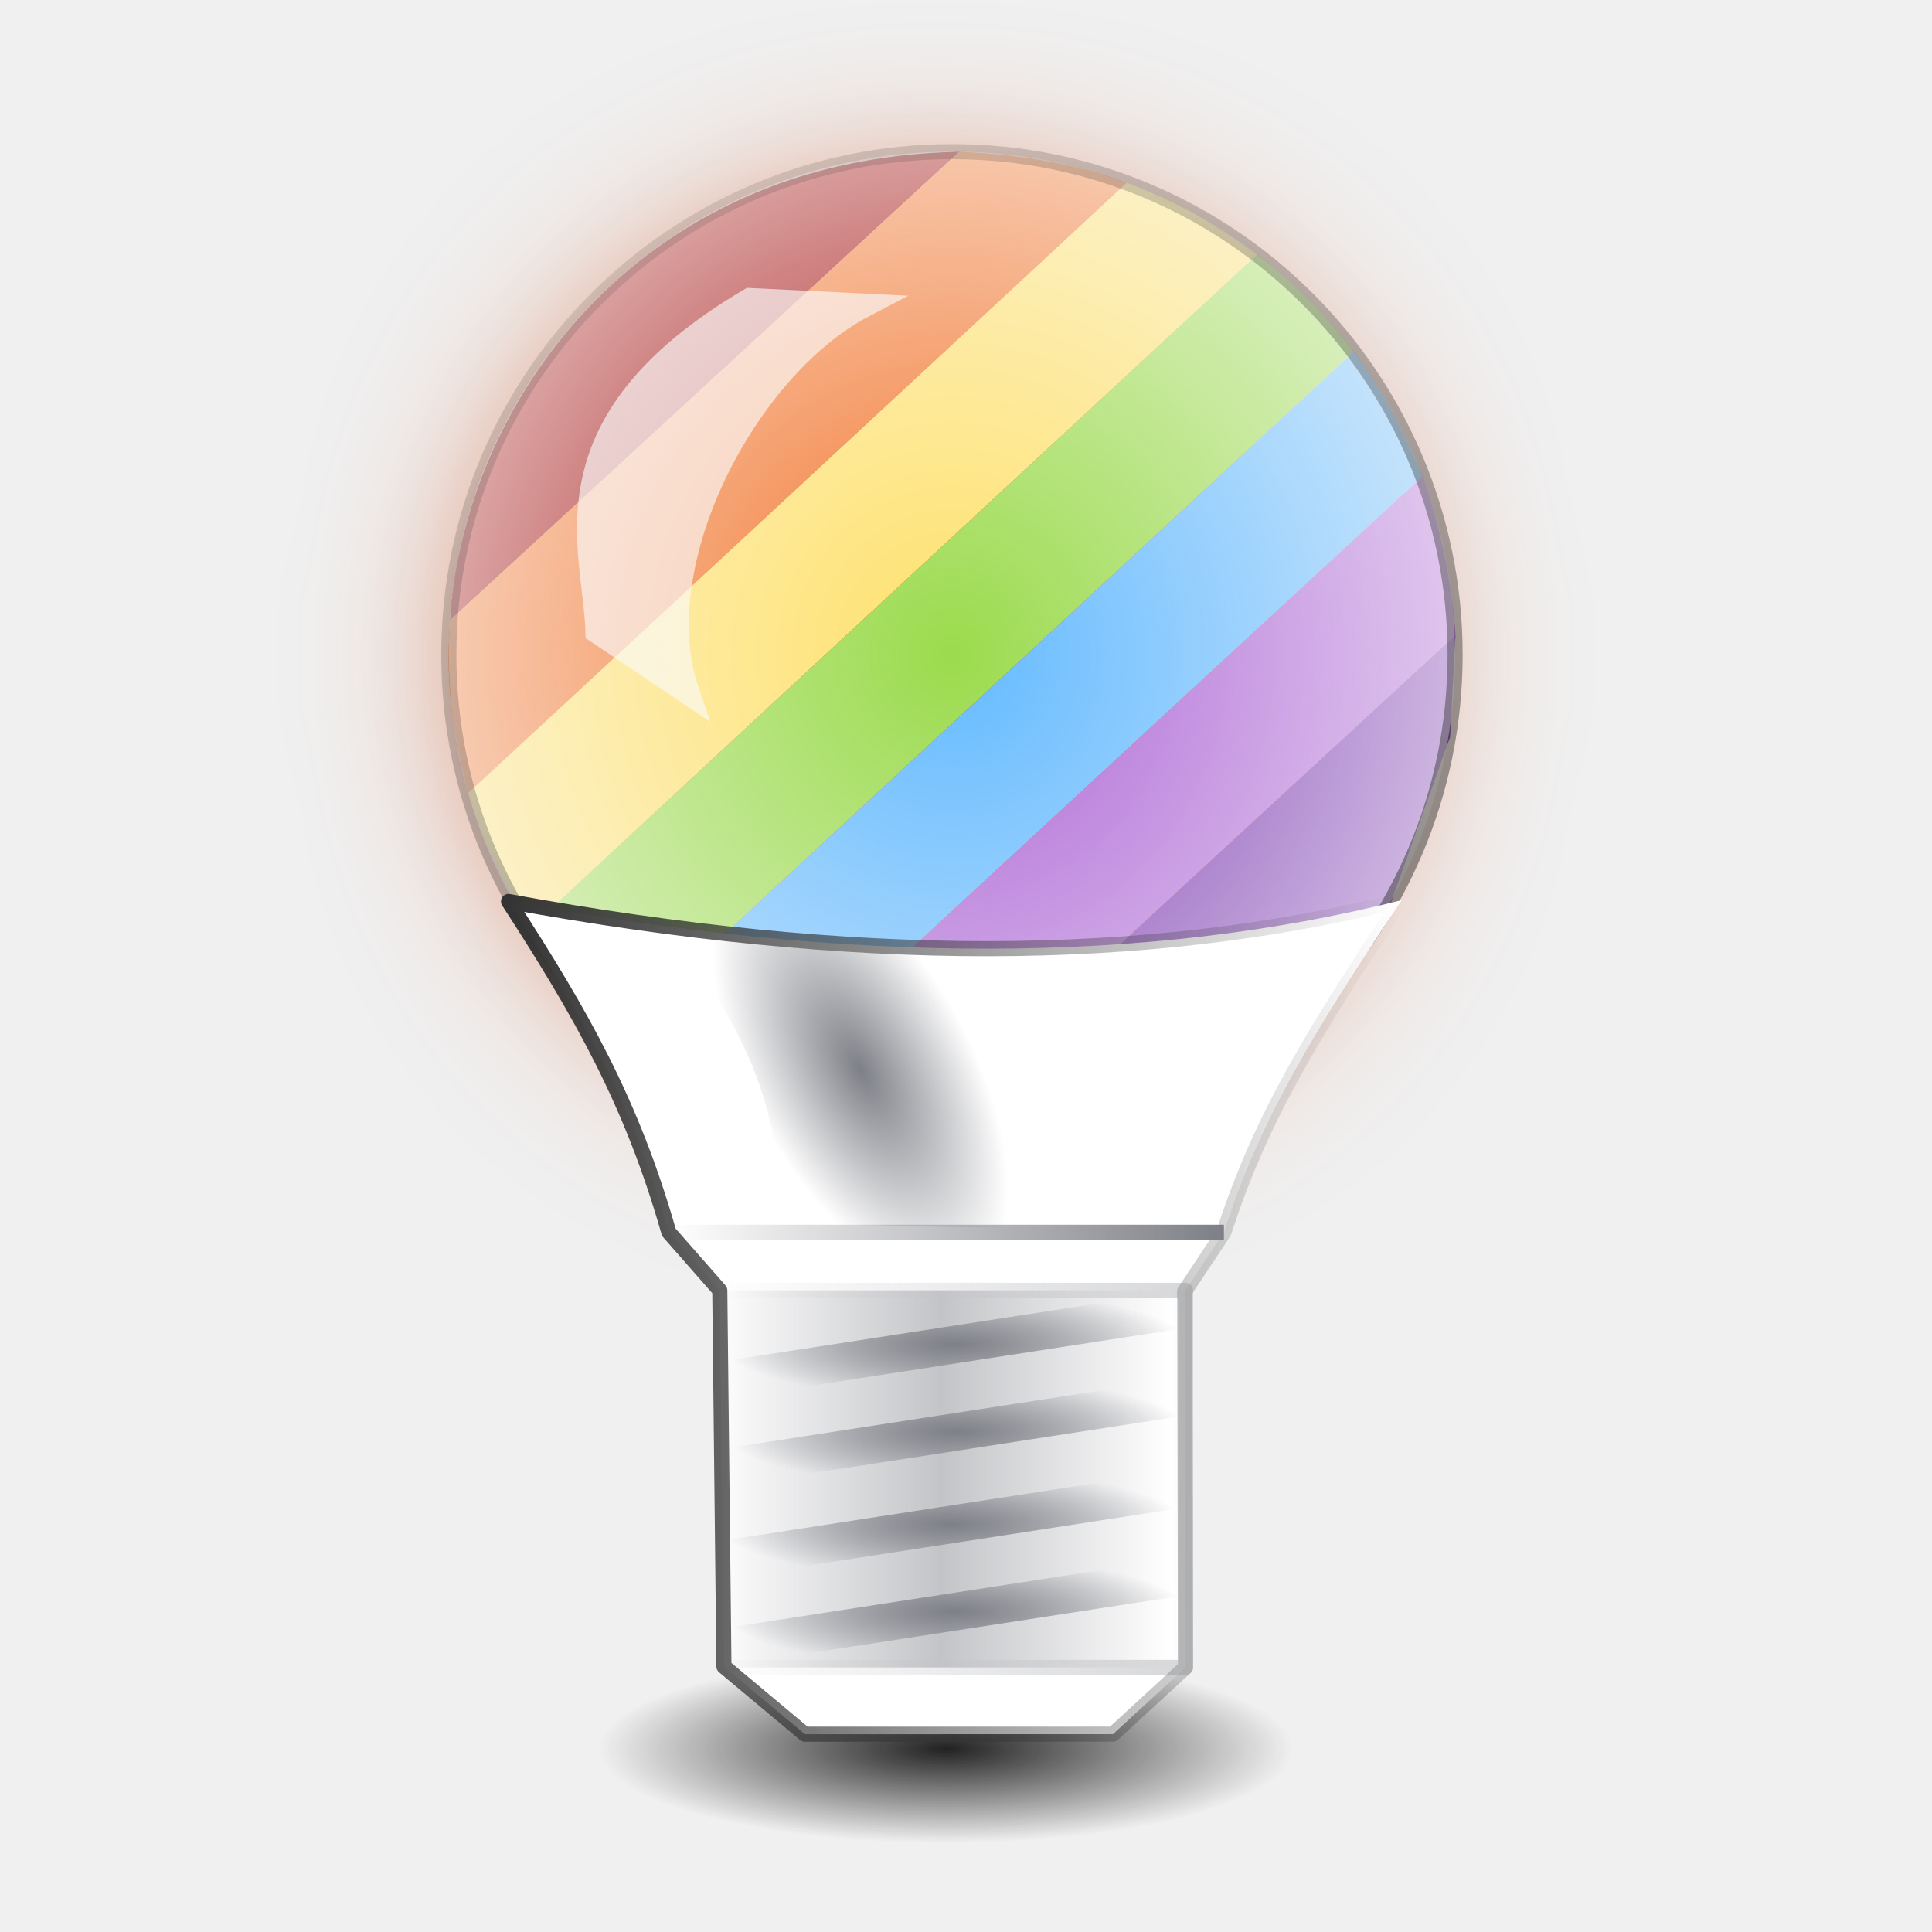
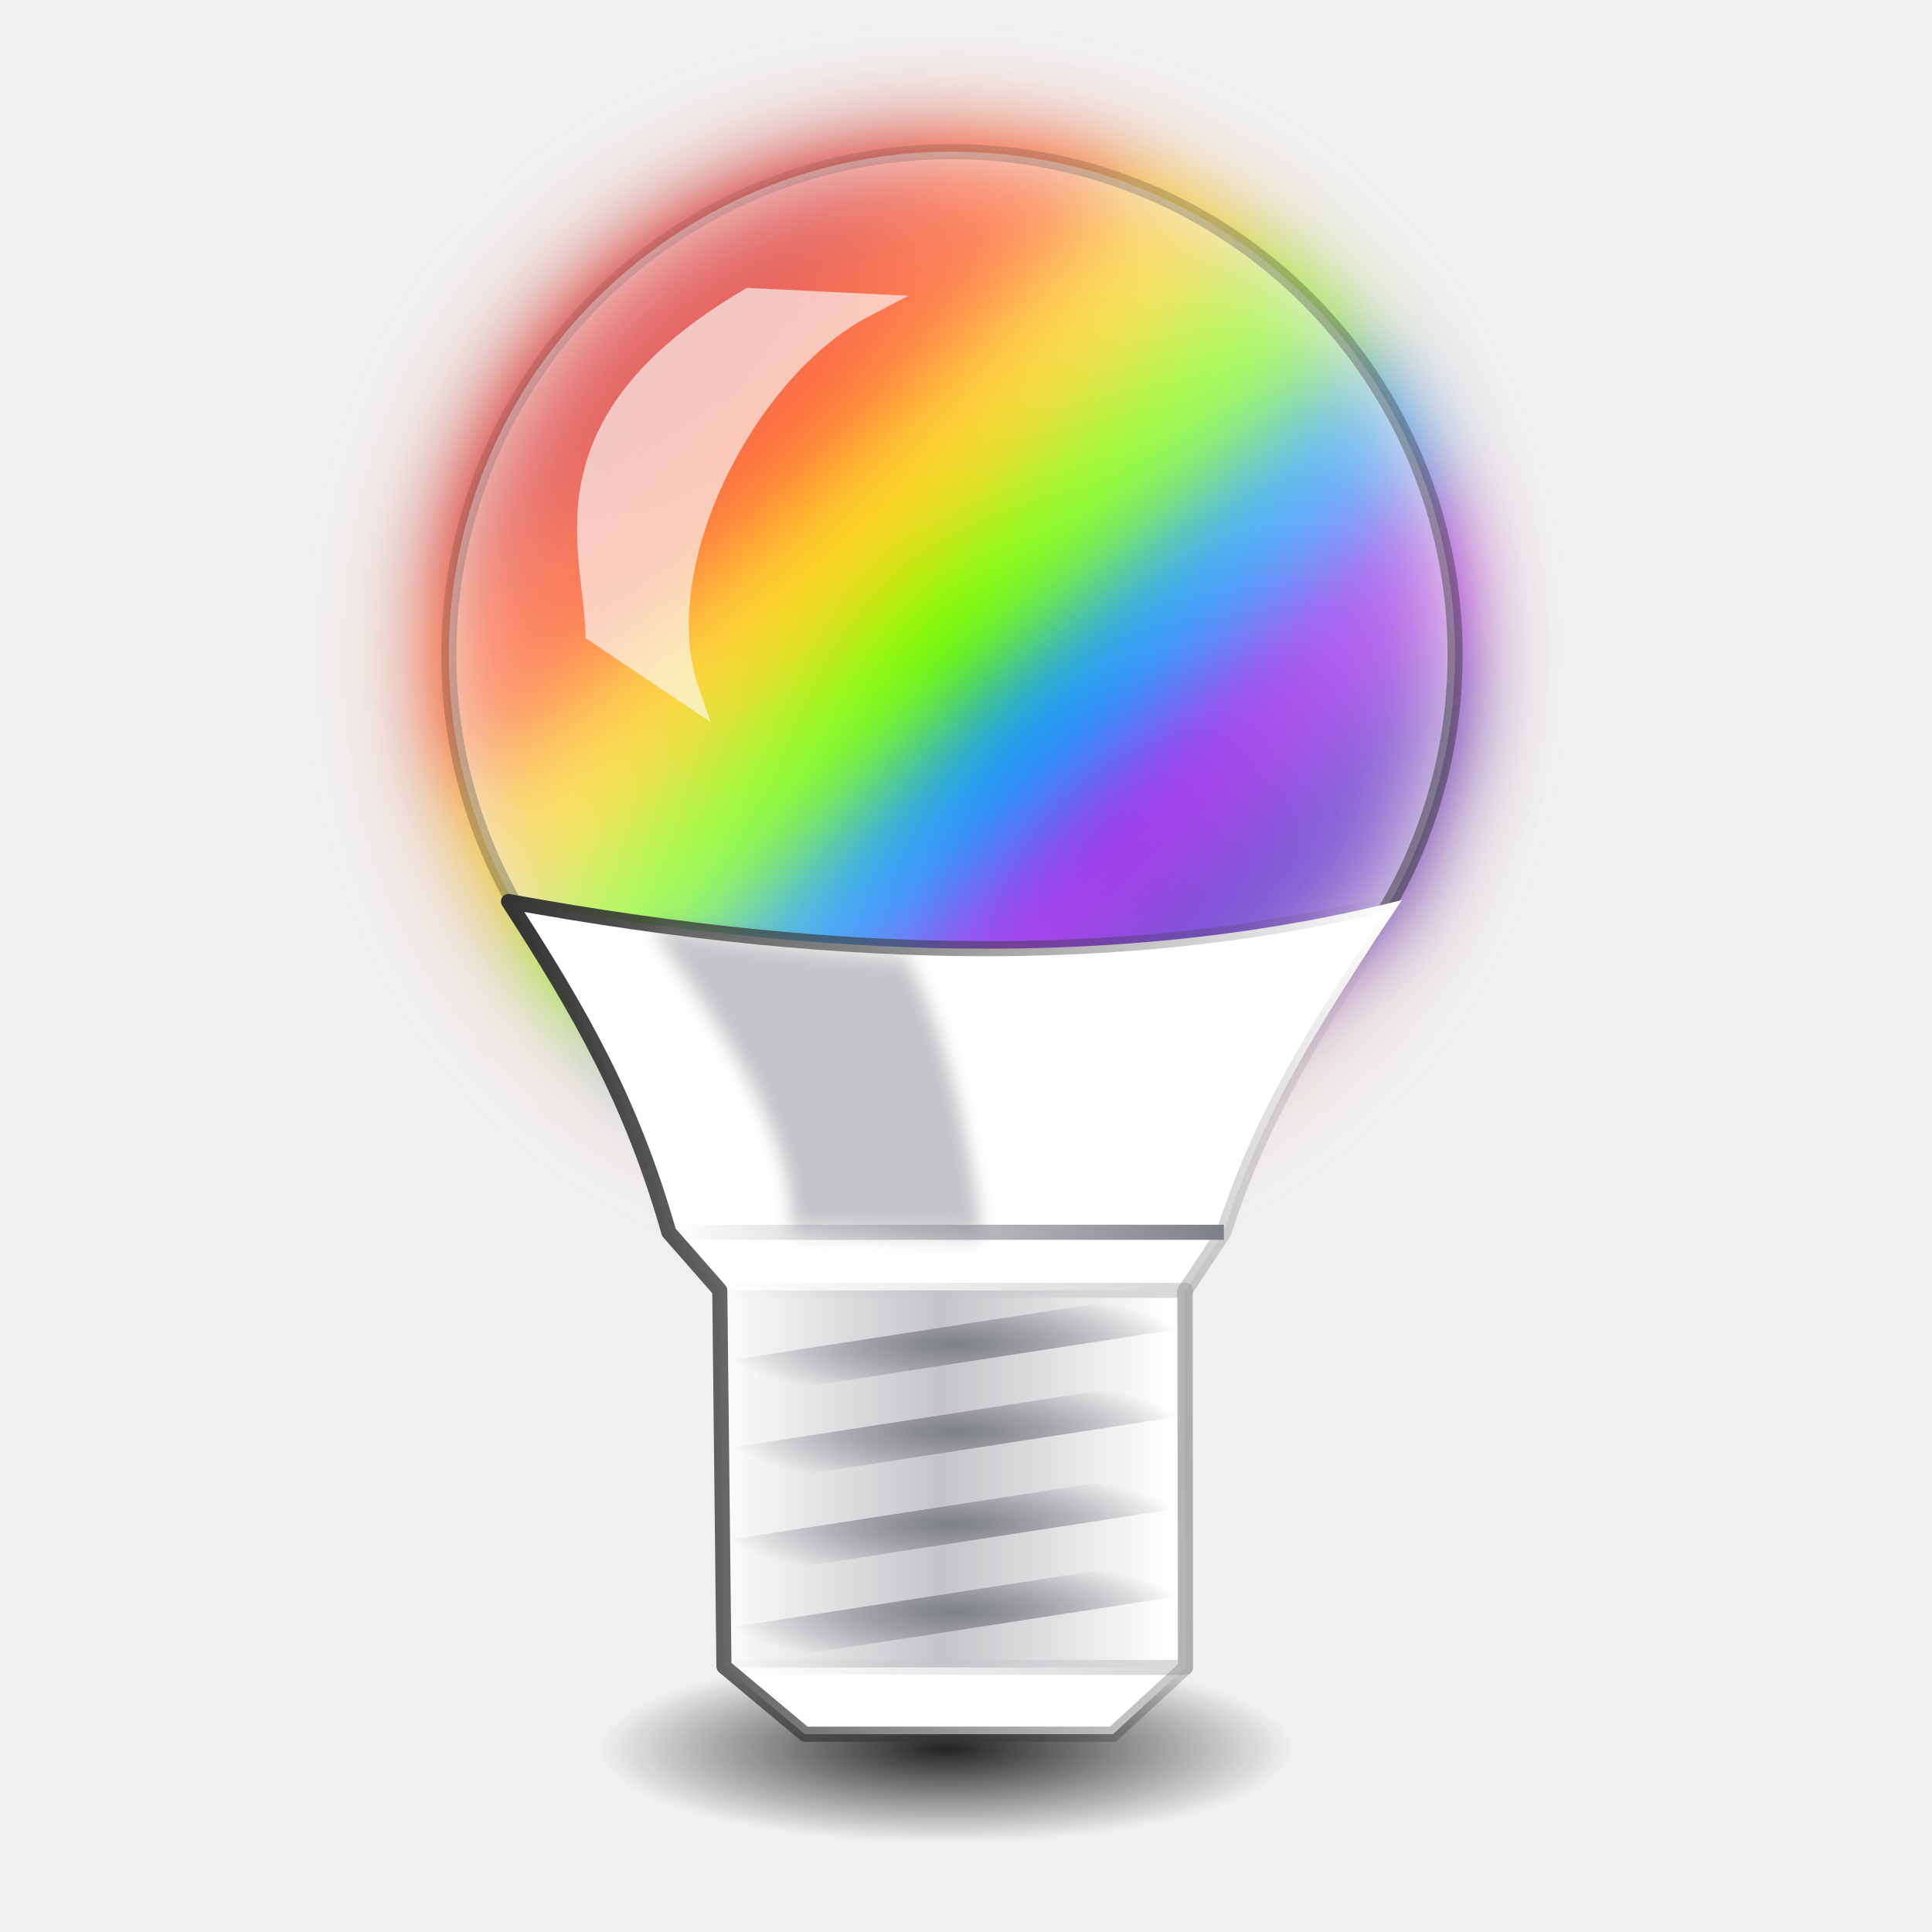
<svg xmlns="http://www.w3.org/2000/svg" xmlns:xlink="http://www.w3.org/1999/xlink" width="128" height="128" viewBox="0 0 512 512" version="1.1" id="svg5">
  <defs id="defs2">
    <linearGradient id="linearGradient18780">
      <stop style="stop-color:#fafafa;stop-opacity:0;" offset="0" id="stop18778" />
      <stop style="stop-color:#fafafa;stop-opacity:1;" offset="1" id="stop18776" />
    </linearGradient>
    <linearGradient id="linearGradient7182">
      <stop style="stop-color:#333333;stop-opacity:1;" offset="0" id="stop7178" />
      <stop style="stop-color:#333333;stop-opacity:0;" offset="1" id="stop7180" />
    </linearGradient>
    <linearGradient id="linearGradient3370">
      <stop style="stop-color:#7e8087;stop-opacity:1;" offset="0" id="stop3366" />
      <stop style="stop-color:#7e8087;stop-opacity:0;" offset="1" id="stop3368" />
    </linearGradient>
    <linearGradient id="linearGradient1280">
      <stop style="stop-color:#7e8087;stop-opacity:0;" offset="0" id="stop1278" />
      <stop style="stop-color:#7e8087;stop-opacity:1;" offset="1" id="stop1276" />
    </linearGradient>
    <linearGradient id="linearGradient1068">
      <stop style="stop-color:#d4d4d4;stop-opacity:1;" offset="0" id="stop1064" />
      <stop style="stop-color:#d4d4d4;stop-opacity:0;" offset="1" id="stop1066" />
    </linearGradient>
    <linearGradient id="linearGradient13118">
      <stop style="stop-color:#dc8add;stop-opacity:1;" offset="0" id="stop13114" />
      <stop style="stop-color:#dc8add;stop-opacity:0;" offset="1" id="stop13116" />
    </linearGradient>
    <linearGradient id="linearGradient11882">
      <stop style="stop-color:#ffa348;stop-opacity:0;" offset="0" id="stop11880" />
      <stop style="stop-color:#ffa348;stop-opacity:1;" offset="1" id="stop11878" />
    </linearGradient>
    <linearGradient id="linearGradient2089">
      <stop style="stop-color:#813d9c;stop-opacity:1;" offset="0" id="stop2085" />
      <stop style="stop-color:#813d9c;stop-opacity:0;" offset="1" id="stop2087" />
    </linearGradient>
    <linearGradient id="linearGradient1949">
      <stop style="stop-color:#f66151;stop-opacity:1;" offset="0" id="stop1945" />
      <stop style="stop-color:#f66151;stop-opacity:0;" offset="1" id="stop1947" />
    </linearGradient>
    <linearGradient id="linearGradient1923-0">
      <stop style="stop-color:#ffa348;stop-opacity:1;" offset="0" id="stop1919" />
      <stop style="stop-color:#ffa348;stop-opacity:0;" offset="1" id="stop1921" />
    </linearGradient>
    <linearGradient id="linearGradient1897">
      <stop style="stop-color:#f9f06b;stop-opacity:1;" offset="0" id="stop1893" />
      <stop style="stop-color:#f9f06b;stop-opacity:0;" offset="1" id="stop1895" />
    </linearGradient>
    <linearGradient id="linearGradient1871">
      <stop style="stop-color:#57e389;stop-opacity:1;" offset="0" id="stop1867" />
      <stop style="stop-color:#57e389;stop-opacity:0;" offset="1" id="stop1869" />
    </linearGradient>
    <linearGradient id="linearGradient1819">
      <stop style="stop-color:#62a0ea;stop-opacity:1;" offset="0" id="stop1815" />
      <stop style="stop-color:#62a0ea;stop-opacity:0;" offset="1" id="stop1817" />
    </linearGradient>
    <radialGradient xlink:href="#linearGradient1819" id="radialGradient1821" cx="622.897" cy="369.873" fx="622.897" fy="369.873" r="184.958" gradientUnits="userSpaceOnUse" />
    <radialGradient xlink:href="#linearGradient1871" id="radialGradient1873" cx="363.512" cy="436.192" fx="363.512" fy="436.192" r="184.958" gradientUnits="userSpaceOnUse" />
    <radialGradient xlink:href="#linearGradient1897" id="radialGradient1899" cx="124.643" cy="485.383" fx="124.643" fy="485.383" r="184.958" gradientUnits="userSpaceOnUse" />
    <radialGradient xlink:href="#linearGradient1923-0" id="radialGradient1925" cx="58.775" cy="232.198" fx="58.775" fy="232.198" r="184.958" gradientUnits="userSpaceOnUse" />
    <radialGradient xlink:href="#linearGradient1949" id="radialGradient1951" cx="17.813" cy="10.987" fx="17.813" fy="10.987" r="184.958" gradientUnits="userSpaceOnUse" gradientTransform="translate(37.63522,-25.53806)" />
    <radialGradient xlink:href="#linearGradient2089" id="radialGradient2091" cx="495.272" cy="-124.637" fx="495.272" fy="-124.637" r="184.958" gradientUnits="userSpaceOnUse" gradientTransform="translate(-43.60781,8.774771)" />
    <radialGradient xlink:href="#linearGradient13118" id="radialGradient13120" cx="559.746" cy="124.105" fx="559.746" fy="124.105" r="184.958" gradientUnits="userSpaceOnUse" />
    <filter style="color-interpolation-filters:sRGB" id="filter25035" x="-0.106" y="-0.113" width="1.213" height="1.225">
      <feGaussianBlur stdDeviation="6.815" id="feGaussianBlur25037" />
    </filter>
    <filter style="color-interpolation-filters:sRGB" id="filter25123" x="-0.017" y="-0.017" width="1.033" height="1.034">
      <feGaussianBlur stdDeviation="1.224" id="feGaussianBlur25125" />
    </filter>
    <filter style="color-interpolation-filters:sRGB" id="filter25199" x="-0.011" y="-0.011" width="1.022" height="1.022">
      <feGaussianBlur stdDeviation="0.625" id="feGaussianBlur25201" />
    </filter>
    <filter style="color-interpolation-filters:sRGB" id="filter25203" x="-0.008" y="-0.008" width="1.015" height="1.015">
      <feGaussianBlur stdDeviation="2.825" id="feGaussianBlur25205" />
    </filter>
    <linearGradient xlink:href="#linearGradient1280" id="linearGradient1290" x1="202.786" y1="362.523" x2="251.512" y2="362.523" gradientUnits="userSpaceOnUse" spreadMethod="reflect" gradientTransform="matrix(1.246496,0,0,1.246496,-64.02158,-59.96178)" />
-     <radialGradient xlink:href="#linearGradient3370" id="radialGradient3374" cx="237.523" cy="277.282" fx="237.523" fy="277.282" r="40.107" gradientTransform="matrix(0.6441857,-0.3501289,0.7348521,1.35202,-128.731,-8.135097)" gradientUnits="userSpaceOnUse" />
    <linearGradient xlink:href="#linearGradient7182" id="linearGradient7184" x1="194.425" y1="-20.108" x2="240.937" y2="-20.108" gradientUnits="userSpaceOnUse" />
    <linearGradient xlink:href="#linearGradient7182" id="linearGradient7656" gradientUnits="userSpaceOnUse" x1="194.425" y1="-20.108" x2="240.937" y2="-20.108" gradientTransform="matrix(0.998363,0,0,0.9981288,-703.5241,47.83621)" />
    <linearGradient xlink:href="#linearGradient7182" id="linearGradient9452" gradientUnits="userSpaceOnUse" gradientTransform="matrix(0.8155879,0,0,0.8153967,-581.0616,102.8671)" x1="194.425" y1="-20.108" x2="240.937" y2="-20.108" />
    <radialGradient xlink:href="#linearGradient7512" id="radialGradient7514" cx="252.891" cy="414.704" fx="252.891" fy="414.704" r="70.093" gradientTransform="matrix(1.312558,0,0,0.3563565,-81.20492,315.6816)" gradientUnits="userSpaceOnUse" />
    <linearGradient id="linearGradient7512">
      <stop style="stop-color:#000000;stop-opacity:1;" offset="0" id="stop7508" />
      <stop style="stop-color:#000000;stop-opacity:0;" offset="1" id="stop7510" />
    </linearGradient>
    <radialGradient xlink:href="#linearGradient3370" id="radialGradient15242" cx="253.074" cy="356.173" fx="253.074" fy="356.173" r="62.086" gradientTransform="matrix(1,0,0,0.2318654,0,273.7254)" gradientUnits="userSpaceOnUse" />
    <radialGradient xlink:href="#linearGradient3370" id="radialGradient15250" cx="253.639" cy="379.286" fx="253.639" fy="379.286" r="62.086" gradientTransform="matrix(1,0,0,0.2318653,0,291.4794)" gradientUnits="userSpaceOnUse" />
    <radialGradient xlink:href="#linearGradient3370" id="radialGradient15260" cx="252.202" cy="403.833" fx="252.202" fy="403.833" r="62.086" gradientTransform="matrix(1,0,0,0.2318653,0,310.3349)" gradientUnits="userSpaceOnUse" />
    <radialGradient xlink:href="#linearGradient3370" id="radialGradient15272" cx="253.122" cy="426.964" fx="253.122" fy="426.964" r="62.086" gradientTransform="matrix(1,0,0,0.2318653,0,328.102)" gradientUnits="userSpaceOnUse" />
    <linearGradient xlink:href="#linearGradient7182" id="linearGradient15318" x1="132.768" y1="348.995" x2="370.787" y2="348.995" gradientUnits="userSpaceOnUse" gradientTransform="translate(0,0.1365116)" />
    <linearGradient xlink:href="#linearGradient1280" id="linearGradient16517" x1="188.75" y1="391.785" x2="377.627" y2="394.434" gradientUnits="userSpaceOnUse" gradientTransform="translate(0,0.1365116)" />
    <linearGradient xlink:href="#linearGradient1280" id="linearGradient18055" x1="177.251" y1="326.434" x2="324.348" y2="326.434" gradientUnits="userSpaceOnUse" gradientTransform="translate(0,0.1365116)" />
-     <radialGradient xlink:href="#linearGradient18780" id="radialGradient18782" cx="252.28" cy="173.522" fx="252.28" fy="173.522" r="135.338" gradientUnits="userSpaceOnUse" gradientTransform="matrix(1.520819,-0.00368517,0.00388562,1.603538,-132.0666,-103.7972)" />
+     <radialGradient xlink:href="#linearGradient18780" id="radialGradient18782" cx="252.28" cy="173.522" fx="252.28" fy="173.522" r="135.338" gradientUnits="userSpaceOnUse" gradientTransform="matrix(2.057685,1.2909171e-8,0,2.171208,-266.833,-203.23)" />
    <filter style="color-interpolation-filters:sRGB" id="filter26939" x="-0.287" y="-0.287" width="1.575" height="1.575">
      <feGaussianBlur stdDeviation="26.67" id="feGaussianBlur26941" />
    </filter>
    <linearGradient xlink:href="#linearGradient7182" id="linearGradient1000" gradientUnits="userSpaceOnUse" gradientTransform="translate(4.350359,160.7953)" x1="501.529" y1="413.202" x2="91.941" y2="-167.924" />
+     <filter style="color-interpolation-filters:sRGB" id="filter2997" x="-0.062" y="-0.093" width="1.124" height="1.186">
+       <feGaussianBlur stdDeviation="3.125" id="feGaussianBlur2999" />
+     </filter>
+     <filter style="color-interpolation-filters:sRGB;" id="filter3220" x="0" y="0" width="1" height="1">
+       <feColorMatrix values="1.72 -0.5 -0.5 0 0 -0.5 1.72 -0.5 0 0 -0.5 -0.5 1.72 0 0 0 0 0 1 0 " id="feColorMatrix3218" />
+     </filter>
+     <filter style="color-interpolation-filters:sRGB;" id="filter3224" x="0" y="0" width="1" height="1">
+       <feColorMatrix values="1.72 -0.5 -0.5 0 0 -0.5 1.72 -0.5 0 0 -0.5 -0.5 1.72 0 0 0 0 0 1 0 " id="feColorMatrix3222" />
+     </filter>
+     <filter style="color-interpolation-filters:sRGB;" id="filter3228" x="0" y="0" width="1" height="1">
+       <feColorMatrix values="1.72 -0.5 -0.5 0 0 -0.5 1.72 -0.5 0 0 -0.5 -0.5 1.72 0 0 0 0 0 1 0 " id="feColorMatrix3226" />
+     </filter>
+     <filter style="color-interpolation-filters:sRGB;" id="filter3232" x="0" y="0" width="1" height="1">
+       <feColorMatrix values="1.72 -0.5 -0.5 0 0 -0.5 1.72 -0.5 0 0 -0.5 -0.5 1.72 0 0 0 0 0 1 0 " id="feColorMatrix3230" />
+     </filter>
+     <filter style="color-interpolation-filters:sRGB;" id="filter3236" x="0" y="0" width="1" height="1">
+       <feColorMatrix values="1.72 -0.5 -0.5 0 0 -0.5 1.72 -0.5 0 0 -0.5 -0.5 1.72 0 0 0 0 0 1 0 " id="feColorMatrix3234" />
+     </filter>
+     <filter style="color-interpolation-filters:sRGB;" id="filter3240" x="0" y="0" width="1" height="1">
+       <feColorMatrix values="1.72 -0.5 -0.5 0 0 -0.5 1.72 -0.5 0 0 -0.5 -0.5 1.72 0 0 0 0 0 1 0 " id="feColorMatrix3238" />
+     </filter>
+     <filter style="color-interpolation-filters:sRGB;" id="filter3244" x="0" y="0" width="1" height="1">
+       <feColorMatrix values="1.72 -0.5 -0.5 0 0 -0.5 1.72 -0.5 0 0 -0.5 -0.5 1.72 0 0 0 0 0 1 0 " id="feColorMatrix3242" />
+     </filter>
+     <filter style="color-interpolation-filters:sRGB" id="filter3471" x="-0.109" y="-0.109" width="1.218" height="1.218">
+       <feGaussianBlur stdDeviation="12.137" id="feGaussianBlur3473" />
+     </filter>
  </defs>
  <g id="layer3" style="display:none">
    <rect style="fill:#ffffff;fill-opacity:1;stroke:#ffffff;stroke-width:4;stroke-miterlimit:4;stroke-dasharray:none;stroke-opacity:1" id="rect2381" width="510.93" height="510.93" x="0.641" y="1.073" rx="0.604" ry="0.406" />
  </g>
  <g id="layer2" style="display:none;opacity:0.9;filter:url(#filter25203)">
    <circle style="fill:url(#radialGradient1951);fill-opacity:1;stroke:none;stroke-width:5.924;stroke-miterlimit:4;stroke-dasharray:none;stroke-opacity:1" id="path1074" cx="55.448" cy="-14.551" r="184.958" transform="rotate(14.29381)" />
    <circle style="fill:url(#radialGradient1925);fill-opacity:1;stroke:none;stroke-width:5.924;stroke-miterlimit:4;stroke-dasharray:none;stroke-opacity:1" id="path1074-5" cx="58.775" cy="232.198" transform="rotate(14.29381)" r="184.958" />
    <circle style="fill:url(#radialGradient1899);fill-opacity:1;stroke:none;stroke-width:5.924;stroke-miterlimit:4;stroke-dasharray:none;stroke-opacity:1" id="path1074-5-2" cx="124.643" cy="485.383" r="184.958" transform="rotate(14.29381)" />
    <circle style="fill:url(#radialGradient1873);fill-opacity:1;stroke:none;stroke-width:5.924;stroke-miterlimit:4;stroke-dasharray:none;stroke-opacity:1" id="path1074-5-2-7" cx="363.512" cy="436.192" r="184.958" transform="rotate(14.29381)" />
    <circle style="fill:url(#radialGradient1821);fill-opacity:1;stroke:none;stroke-width:5.924;stroke-miterlimit:4;stroke-dasharray:none;stroke-opacity:1" id="path1074-5-2-7-6" cx="622.897" cy="369.873" r="184.958" transform="rotate(14.29381)" />
    <circle style="fill:url(#radialGradient13120);fill-opacity:1;stroke:none;stroke-width:5.924;stroke-miterlimit:4;stroke-dasharray:none;stroke-opacity:1" id="path1074-5-2-7-6-6" cx="559.746" cy="124.105" r="184.958" transform="rotate(14.29381)" />
    <circle style="fill:url(#radialGradient2091);fill-opacity:1;stroke:none;stroke-width:5.924;stroke-miterlimit:4;stroke-dasharray:none;stroke-opacity:1" id="path1074-5-2-7-6-6-9" cx="451.664" cy="-115.862" r="184.958" transform="rotate(14.29381)" />
  </g>
  <g id="layer7" style="display:none">
    <path style="fill:#a10705;stroke:#a10705;stroke-width:45.39;stroke-linecap:round;stroke-linejoin:miter;stroke-miterlimit:4;stroke-dasharray:none;stroke-opacity:1" d="M 29.004,269.625 291.515,26.945" id="path3797-6" />
    <path style="fill:none;stroke:#f37329;stroke-width:45.39;stroke-linecap:round;stroke-linejoin:miter;stroke-miterlimit:4;stroke-dasharray:none;stroke-opacity:1" d="M 57.625,303.206 320.136,60.526" id="path3797-6-2" />
    <path style="fill:none;stroke:#ffe16b;stroke-width:45.39;stroke-linecap:round;stroke-linejoin:miter;stroke-miterlimit:4;stroke-dasharray:none;stroke-opacity:1" d="M 87.046,337.291 349.556,94.612" id="path3797-6-2-9" />
    <path style="fill:none;stroke:#9bdb4d;stroke-width:45.39;stroke-linecap:round;stroke-linejoin:miter;stroke-miterlimit:4;stroke-dasharray:none;stroke-opacity:1" d="M 119.935,368.79 382.445,126.11" id="path3797-6-2-9-1" />
    <path style="fill:none;stroke:#8cd5ff;stroke-width:45.39;stroke-linecap:round;stroke-linejoin:miter;stroke-miterlimit:4;stroke-dasharray:none;stroke-opacity:1" d="M 150.827,401.263 413.338,158.583" id="path3797-6-2-9-1-2" />
    <path style="fill:none;stroke:#ad65d6;stroke-width:45.39;stroke-linecap:round;stroke-linejoin:miter;stroke-miterlimit:4;stroke-dasharray:none;stroke-opacity:1" d="M 182.455,432.548 444.966,189.868" id="path3797-6-2-9-1-2-7" />
    <path style="fill:none;stroke:#7a36b1;stroke-width:45.39;stroke-linecap:round;stroke-linejoin:miter;stroke-miterlimit:4;stroke-dasharray:none;stroke-opacity:1" d="M 213.668,464.907 476.178,222.227" id="path3797-6-2-9-1-2-7-0" />
    <rect style="opacity:0.638;fill:#c6262e;fill-opacity:1;stroke:url(#linearGradient7184);stroke-width:5.279;stroke-linecap:round;stroke-linejoin:miter;stroke-miterlimit:4;stroke-dasharray:none;stroke-opacity:1" id="rect6825" width="41.233" height="397.742" x="197.064" y="-218.979" transform="matrix(0.6678876,0.7442621,-0.7361702,0.6767964,0,0)" ry="20.026" />
    <rect style="opacity:0.638;fill:#7a36b1;fill-opacity:1;stroke:url(#linearGradient7656);stroke-width:5.27;stroke-linecap:round;stroke-linejoin:miter;stroke-miterlimit:4;stroke-dasharray:none;stroke-opacity:1" id="rect6825-6" width="41.166" height="396.998" x="-506.782" y="-170.733" transform="matrix(-0.6669821,-0.7450738,0.7353445,-0.6776935,0,0)" ry="19.989" />
  </g>
  <g id="g9448" style="display:none;opacity:0.352">
    <path style="fill:none;stroke:#f37329;stroke-width:37.08;stroke-linecap:round;stroke-linejoin:miter;stroke-miterlimit:4;stroke-dasharray:none;stroke-opacity:1" d="M 98.207,209.187 312.659,10.936" id="path9432" />
    <path style="fill:none;stroke:#ffe16b;stroke-width:37.08;stroke-linecap:round;stroke-linejoin:miter;stroke-miterlimit:4;stroke-dasharray:none;stroke-opacity:1" d="M 122.242,237.033 336.693,38.782" id="path9434" />
    <path style="fill:none;stroke:#9bdb4d;stroke-width:37.08;stroke-linecap:round;stroke-linejoin:miter;stroke-miterlimit:4;stroke-dasharray:none;stroke-opacity:1" d="M 149.109,262.765 363.561,64.514" id="path9436" />
    <path style="fill:none;stroke:#8cd5ff;stroke-width:37.08;stroke-linecap:round;stroke-linejoin:miter;stroke-miterlimit:4;stroke-dasharray:none;stroke-opacity:1" d="M 174.347,289.293 388.798,91.042" id="path9438" />
    <path style="fill:none;stroke:#ad65d6;stroke-width:37.08;stroke-linecap:round;stroke-linejoin:miter;stroke-miterlimit:4;stroke-dasharray:none;stroke-opacity:1" d="M 200.184,314.85 414.636,116.599" id="path9440" />
    <path style="fill:none;stroke:#7a36b1;stroke-width:37.08;stroke-linecap:round;stroke-linejoin:miter;stroke-miterlimit:4;stroke-dasharray:none;stroke-opacity:1" d="M 225.682,341.285 440.134,143.034" id="path9442" />
    <rect style="opacity:1;fill:#c6262e;fill-opacity:1;stroke:none;stroke-width:4.312;stroke-linecap:round;stroke-linejoin:miter;stroke-miterlimit:4;stroke-dasharray:none;stroke-opacity:1" id="rect9444" width="33.685" height="324.926" x="167.913" y="-241.815" transform="matrix(0.6678876,0.7442621,-0.7361702,0.6767964,0,0)" ry="0" />
    <rect style="opacity:0.638;fill:#7a36b1;fill-opacity:1;stroke:url(#linearGradient9452);stroke-width:4.305;stroke-linecap:round;stroke-linejoin:miter;stroke-miterlimit:4;stroke-dasharray:none;stroke-opacity:1" id="rect9446" width="33.629" height="324.318" x="-420.338" y="-75.688" transform="matrix(-0.6669821,-0.7450738,0.7353445,-0.6776935,0,0)" ry="16.329" />
  </g>
-   <g id="layer13" style="filter:url(#filter26939)">
+   <g id="layer13" style="display:inline;filter:url(#filter26939)">
    <circle style="opacity:1;fill:#cc3b02;fill-opacity:1;stroke:none;stroke-width:3.157;stroke-linecap:round;stroke-linejoin:miter;stroke-miterlimit:4;stroke-dasharray:none;stroke-opacity:0.998;paint-order:normal" id="path26857" cx="248.039" cy="173.753" r="111.326" />
  </g>
-   <g id="layer12" style="display:inline;opacity:1">
-     <path style="fill:#a10705;fill-opacity:1;stroke:none;stroke-width:4px;stroke-linecap:butt;stroke-linejoin:miter;stroke-opacity:1" d="M 119.328,164.312 254.204,40.244 v 0 C 167.799,41.802 122.683,108.282 119.328,164.312 Z" id="path22222" />
-     <path style="fill:#f37329;fill-opacity:1;stroke:none;stroke-width:4px;stroke-linecap:butt;stroke-linejoin:miter;stroke-opacity:1" d="M 298.605,48.466 C 285.366,43.471 270.469,40.87 254.204,40.244 L 119.328,164.312 c -1.54,17.712 1.22,32.093 4.75,45.877 z" id="path23991" />
-     <path style="fill:#ffe16b;fill-opacity:1;stroke:none;stroke-width:4px;stroke-linecap:butt;stroke-linejoin:miter;stroke-opacity:1" d="m 298.605,48.466 c 17.688,6.668 25.471,12.787 34.569,18.978 L 140.337,246.101 c -6.734,-12.399 -12.762,-24.254 -16.259,-35.911 z" id="path24352" />
-     <path style="fill:#9bdb4d;fill-opacity:1;stroke:none;stroke-width:4px;stroke-linecap:butt;stroke-linejoin:miter;stroke-opacity:1" d="m 333.174,67.444 c 7.626,6.244 15.216,12.396 25.606,25.758 L 164.241,273.277 c -9.359,-8.287 -17.51,-17.271 -23.904,-27.176 z" id="path24851" />
-     <path style="fill:#64baff;fill-opacity:1;stroke:none;stroke-width:4px;stroke-linecap:butt;stroke-linejoin:miter;stroke-opacity:1" d="m 358.779,93.202 c 5.72,7.925 11.535,16.693 18.204,33.011 L 195.357,294.051 164.241,273.277 Z" id="path25621" />
-     <path style="fill:#ad65d6;fill-opacity:1;stroke:none;stroke-width:4px;stroke-linecap:butt;stroke-linejoin:miter;stroke-opacity:1" d="m 376.984,126.213 c 4.734,13.133 7.666,27.148 8.731,42.075 L 236.242,306.128 217.357,302.526 195.357,294.051 376.984,126.213" id="path26154" />
-     <path style="fill:#7a36b1;fill-opacity:1;stroke:none;stroke-width:4px;stroke-linecap:butt;stroke-linejoin:miter;stroke-opacity:1" d="m 385.715,168.288 -1.425,27.041 -15.612,43.66 -73.638,60.796 -23.774,6.122 -15.628,1.04 -19.396,-0.819 z" id="path26444" />
+   <g id="layer12" style="display:inline;opacity:1;mix-blend-mode:normal;filter:url(#filter3471)">
+     <path style="mix-blend-mode:normal;fill:#7a0000;fill-opacity:1;stroke:none;stroke-width:4px;stroke-linecap:butt;stroke-linejoin:miter;stroke-opacity:1;filter:url(#filter3220)" d="M 119.328,164.312 254.204,40.244 v 0 C 167.799,41.802 122.683,108.282 119.328,164.312 Z" id="path22222" />
+     <path style="mix-blend-mode:normal;fill:#f37329;fill-opacity:1;stroke:none;stroke-width:4px;stroke-linecap:butt;stroke-linejoin:miter;stroke-opacity:1;filter:url(#filter3224)" d="M 298.605,48.466 C 285.366,43.471 270.469,40.87 254.204,40.244 L 119.328,164.312 c -1.54,17.712 1.22,32.093 4.75,45.877 z" id="path23991" />
+     <path style="mix-blend-mode:normal;fill:#ffe16b;fill-opacity:1;stroke:none;stroke-width:4px;stroke-linecap:butt;stroke-linejoin:miter;stroke-opacity:1;filter:url(#filter3228)" d="m 298.605,48.466 c 17.688,6.668 25.471,12.787 34.569,18.978 L 140.337,246.101 c -6.734,-12.399 -12.762,-24.254 -16.259,-35.911 z" id="path24352" />
+     <path style="mix-blend-mode:normal;fill:#9bdb4d;fill-opacity:1;stroke:none;stroke-width:4px;stroke-linecap:butt;stroke-linejoin:miter;stroke-opacity:1;filter:url(#filter3232)" d="m 333.174,67.444 c 7.626,6.244 15.216,12.396 25.606,25.758 L 164.241,273.277 c -9.359,-8.287 -17.51,-17.271 -23.904,-27.176 z" id="path24851" />
+     <path style="mix-blend-mode:normal;fill:#64baff;fill-opacity:1;stroke:none;stroke-width:4px;stroke-linecap:butt;stroke-linejoin:miter;stroke-opacity:1;filter:url(#filter3236)" d="m 358.779,93.202 c 5.72,7.925 11.535,16.693 18.204,33.011 L 195.357,294.051 164.241,273.277 Z" id="path25621" />
+     <path style="mix-blend-mode:normal;fill:#ad65d6;fill-opacity:1;stroke:none;stroke-width:4px;stroke-linecap:butt;stroke-linejoin:miter;stroke-opacity:1;filter:url(#filter3240)" d="m 376.984,126.213 c 4.734,13.133 7.666,27.148 8.731,42.075 L 236.242,306.128 217.357,302.526 195.357,294.051 376.984,126.213" id="path26154" />
+     <path style="mix-blend-mode:normal;fill:#4c158a;fill-opacity:1;stroke:none;stroke-width:4px;stroke-linecap:butt;stroke-linejoin:miter;stroke-opacity:1;filter:url(#filter3244)" d="m 385.715,168.288 -1.425,27.041 -15.612,43.66 -73.638,60.796 -23.774,6.122 -15.628,1.04 -19.396,-0.819 z" id="path26444" />
  </g>
  <g id="layer10" style="display:none">
    <path id="path3532-9" style="display:inline;fill:#fffff9;fill-opacity:1;stroke:#ffffff;stroke-width:2.493;stroke-miterlimit:4;stroke-dasharray:none;stroke-opacity:1" d="M 0.16,0.268 V 128 H 127.893 V 0.268 Z M 63.119,10.504 A 33.335,33.335 0 0 1 96.453,43.838 33.335,33.335 0 0 1 63.119,77.174 33.335,33.335 0 0 1 29.783,43.838 33.335,33.335 0 0 1 63.119,10.504 Z" transform="scale(4)" />
  </g>
  <g id="layer6" style="display:none;opacity:0.7;filter:url(#filter25035)">
    <ellipse style="display:inline;fill:none;fill-opacity:1;stroke:#000000;stroke-width:8.201;stroke-miterlimit:4;stroke-dasharray:none;stroke-opacity:1" id="path3532-2" cx="259.071" cy="190.991" rx="109.658" ry="109.658" />
    <path style="display:inline;fill:#ffffff;fill-opacity:1;stroke:#000000;stroke-width:8.201;stroke-linecap:butt;stroke-linejoin:round;stroke-miterlimit:4;stroke-dasharray:none;stroke-opacity:1;paint-order:markers fill stroke" d="m 227.355,425.258 67.142,-0.013 15.809,-14.54 -0.197,-81.954 8.564,-12.885 c 8.065,-25.061 15.417,-44.565 36.547,-72.284 -55.909,14.077 -117.263,13.931 -192.458,0.18 16.031,24.719 26.874,43.845 34.938,72.101 l 11.102,12.652 0.904,81.982 z" id="path4924-9" />
  </g>
  <g id="layer8" style="display:none;opacity:0.214">
    <ellipse style="display:inline;fill:#fafafa;fill-opacity:1;stroke:none;stroke-width:9.951;stroke-miterlimit:4;stroke-dasharray:none;stroke-opacity:1" id="path3532-0" cx="252.087" cy="175.862" rx="132.792" ry="133.314" />
  </g>
  <g id="layer11" style="display:inline;opacity:1">
    <ellipse style="display:inline;opacity:0.857;fill:url(#radialGradient7514);fill-opacity:1;stroke:none;stroke-width:5.25;stroke-linecap:round;stroke-linejoin:miter;stroke-miterlimit:4;stroke-dasharray:none;stroke-opacity:1" id="path7208" cx="250.73" cy="463.464" rx="92.001" ry="24.978" />
  </g>
  <g id="layer4" style="display:inline">
    <circle style="opacity:1;fill:url(#radialGradient18782);fill-opacity:1;stroke:url(#linearGradient1000);stroke-width:4;stroke-miterlimit:4;stroke-dasharray:none;stroke-opacity:1" id="path3532" cx="252.28" cy="173.522" r="133.338" />
    <path style="fill:#ffffff;fill-opacity:1;stroke:url(#linearGradient15318);stroke-width:4;stroke-linecap:butt;stroke-linejoin:round;stroke-miterlimit:4;stroke-dasharray:none;stroke-opacity:1;paint-order:markers fill stroke" d="m 213.309,459.585 81.641,-0.015 19.223,-17.68 -0.239,-99.651 10.413,-15.667 c 9.806,-30.473 23.937,-53.274 47.133,-88.022 -67.982,17.117 -145.28,17.069 -236.712,0.348 19.493,30.057 32.678,53.314 42.483,87.671 l 13.499,15.385 1.099,99.686 z" id="path4924" />
    <path style="fill:none;stroke:url(#linearGradient18055);stroke-width:4;stroke-linecap:butt;stroke-linejoin:miter;stroke-miterlimit:4;stroke-dasharray:none;stroke-opacity:1" d="m 177.251,326.568 147.097,0.004 v 0" id="path14273" />
    <rect style="opacity:0.463;fill:url(#linearGradient1290);fill-opacity:1;stroke:url(#linearGradient16517);stroke-width:4;stroke-linejoin:round;stroke-miterlimit:4;stroke-dasharray:none;stroke-opacity:1;paint-order:markers fill stroke" id="rect15111" width="123.423" height="99.937" x="190.75" y="341.953" rx="0" ry="0" />
    <path style="fill:none;stroke:url(#radialGradient15242);stroke-width:9.972;stroke-linecap:butt;stroke-linejoin:miter;stroke-miterlimit:4;stroke-dasharray:none;stroke-opacity:1" d="m 314.4,346.842 -122.651,18.936 v 0" id="path15338" />
    <path style="fill:none;stroke:url(#radialGradient15250);stroke-width:9.972;stroke-linecap:butt;stroke-linejoin:miter;stroke-miterlimit:4;stroke-dasharray:none;stroke-opacity:1" d="m 314.965,369.955 -122.651,18.936 v 0" id="path15338-2" />
    <path style="fill:none;stroke:url(#radialGradient15260);stroke-width:9.972;stroke-linecap:butt;stroke-linejoin:miter;stroke-miterlimit:4;stroke-dasharray:none;stroke-opacity:1" d="m 313.527,394.502 -122.651,18.936 v 0" id="path15338-3" />
    <path style="fill:none;stroke:url(#radialGradient15272);stroke-width:9.972;stroke-linecap:butt;stroke-linejoin:miter;stroke-miterlimit:4;stroke-dasharray:none;stroke-opacity:1" d="m 314.448,417.632 -122.651,18.936 v 0" id="path15338-7" />
-     <path style="fill:url(#radialGradient3374);fill-opacity:1;stroke:none;stroke-width:1.332px;stroke-linecap:butt;stroke-linejoin:miter;stroke-opacity:1" d="m 175.819,246.922 c 21.64,21.615 33.105,52.65 30.096,77.217 l 69.53,1.529 c -4.558,-23.153 -12.288,-51.676 -28.13,-72.184 -23.657,-1.283 -47.324,-2.626 -71.496,-6.562 z" id="path16708" />
+     <path style="opacity:0.461;fill:#7e8087;fill-opacity:1;stroke:none;stroke-width:1.332px;stroke-linecap:butt;stroke-linejoin:miter;stroke-opacity:1;filter:url(#filter2997)" d="m 154.132,245.146 c 21.64,21.615 54.792,54.427 51.783,78.994 l 69.53,1.529 c -4.558,-23.153 -12.288,-51.676 -28.13,-72.184 -23.657,-1.283 -69.011,-4.402 -93.183,-8.338 z" id="path16708" transform="matrix(0.7283241,0,0,1.025837,59.63983,-6.679401)" />
  </g>
  <g id="layer9" style="display:inline">
    <path style="opacity:0.638;fill:#fafafa;stroke:#fafafa;stroke-width:6.428px;stroke-linecap:butt;stroke-linejoin:miter;stroke-opacity:1" d="m 158.356,167.364 23.767,15.964 c -11.753,-34.013 15.474,-86.036 46.624,-102.321 l -30.022,-1.461 c -55.831,32.948 -40.96,65.763 -40.369,87.818 z" id="path5821" />
  </g>
  <g id="layer5" style="display:none">
    <path style="fill:#ffffff;fill-opacity:1;stroke:none;stroke-width:1px;stroke-linecap:butt;stroke-linejoin:miter;stroke-opacity:1" d="M 19.339,0.228 8.521,2.203 -0.396,13.576 l 0.08,9.831 -23.909,-0.25 -0.318,-43.361 44.366,-0.234 z" id="path22337" />
    <path style="fill:#ffffff;fill-opacity:1;stroke:none;stroke-width:1px;stroke-linecap:butt;stroke-linejoin:miter;stroke-opacity:1" d="m 508.85,18.451 -1.975,-10.818 -11.373,-8.917 -9.831,0.08 0.25,-23.909 43.361,-0.318 0.234,44.366 z" id="path22337-2" />
    <path style="fill:#ffffff;fill-opacity:1;stroke:none;stroke-width:1px;stroke-linecap:butt;stroke-linejoin:miter;stroke-opacity:1" d="m 489.7,510.238 10.818,-1.975 8.917,-11.373 -0.08,-9.831 23.909,0.25 0.318,43.361 -44.366,0.234 z" id="path22337-2-8" />
    <path style="fill:#ffffff;fill-opacity:1;stroke:none;stroke-width:1px;stroke-linecap:butt;stroke-linejoin:miter;stroke-opacity:1" d="m -1.142,489.571 1.975,10.818 11.373,8.917 9.831,-0.08 -0.25,23.909 -43.361,0.318 -0.234,-44.366 z" id="path22337-2-9" />
    <rect style="opacity:1;fill:#ffffff;fill-opacity:1;stroke:#ffffff;stroke-width:7.952;stroke-linecap:round;stroke-linejoin:round;stroke-miterlimit:4;stroke-dasharray:none;stroke-opacity:1;paint-order:normal" id="rect25635" width="925.058" height="266.559" x="-223.591" y="-267.769" />
    <rect style="display:inline;fill:#ffffff;fill-opacity:1;stroke:#ffffff;stroke-width:7.952;stroke-linecap:round;stroke-linejoin:round;stroke-miterlimit:4;stroke-dasharray:none;stroke-opacity:1;paint-order:normal" id="rect25635-1" width="925.058" height="266.559" x="-221.137" y="518.861" />
    <rect style="display:inline;fill:#ffffff;fill-opacity:1;stroke:#ffffff;stroke-width:13.749;stroke-linecap:round;stroke-linejoin:round;stroke-miterlimit:4;stroke-dasharray:none;stroke-opacity:1;paint-order:normal" id="rect25635-3" width="924.782" height="797.169" x="514.679" y="-83.318" />
    <rect style="display:inline;fill:#ffffff;fill-opacity:1;stroke:#ffffff;stroke-width:13.749;stroke-linecap:round;stroke-linejoin:round;stroke-miterlimit:4;stroke-dasharray:none;stroke-opacity:1;paint-order:normal" id="rect25635-3-9" width="924.782" height="797.169" x="-931.165" y="-11.421" />
  </g>
  <g id="g22633" style="display:none;mix-blend-mode:normal;filter:url(#filter25123)">
    <rect style="display:inline;opacity:0.6;mix-blend-mode:normal;fill:none;stroke:#f6f5f4;stroke-width:7.823;stroke-miterlimit:4;stroke-dasharray:none;stroke-opacity:1;filter:url(#filter25199)" id="rect22631" width="500.611" height="498.601" x="5.98" y="7.113" rx="20.317" ry="20.235" transform="matrix(0.9895171,0,0,0.9912143,1.817988,2.677986)" />
  </g>
  <g id="layer1" style="display:none">
    <rect style="fill:none;stroke:#000000;stroke-width:16;stroke-miterlimit:4;stroke-dasharray:none;stroke-opacity:1" id="rect868" width="510.93" height="510.93" x="0.641" y="1.073" rx="20.736" ry="20.736" />
  </g>
</svg>
